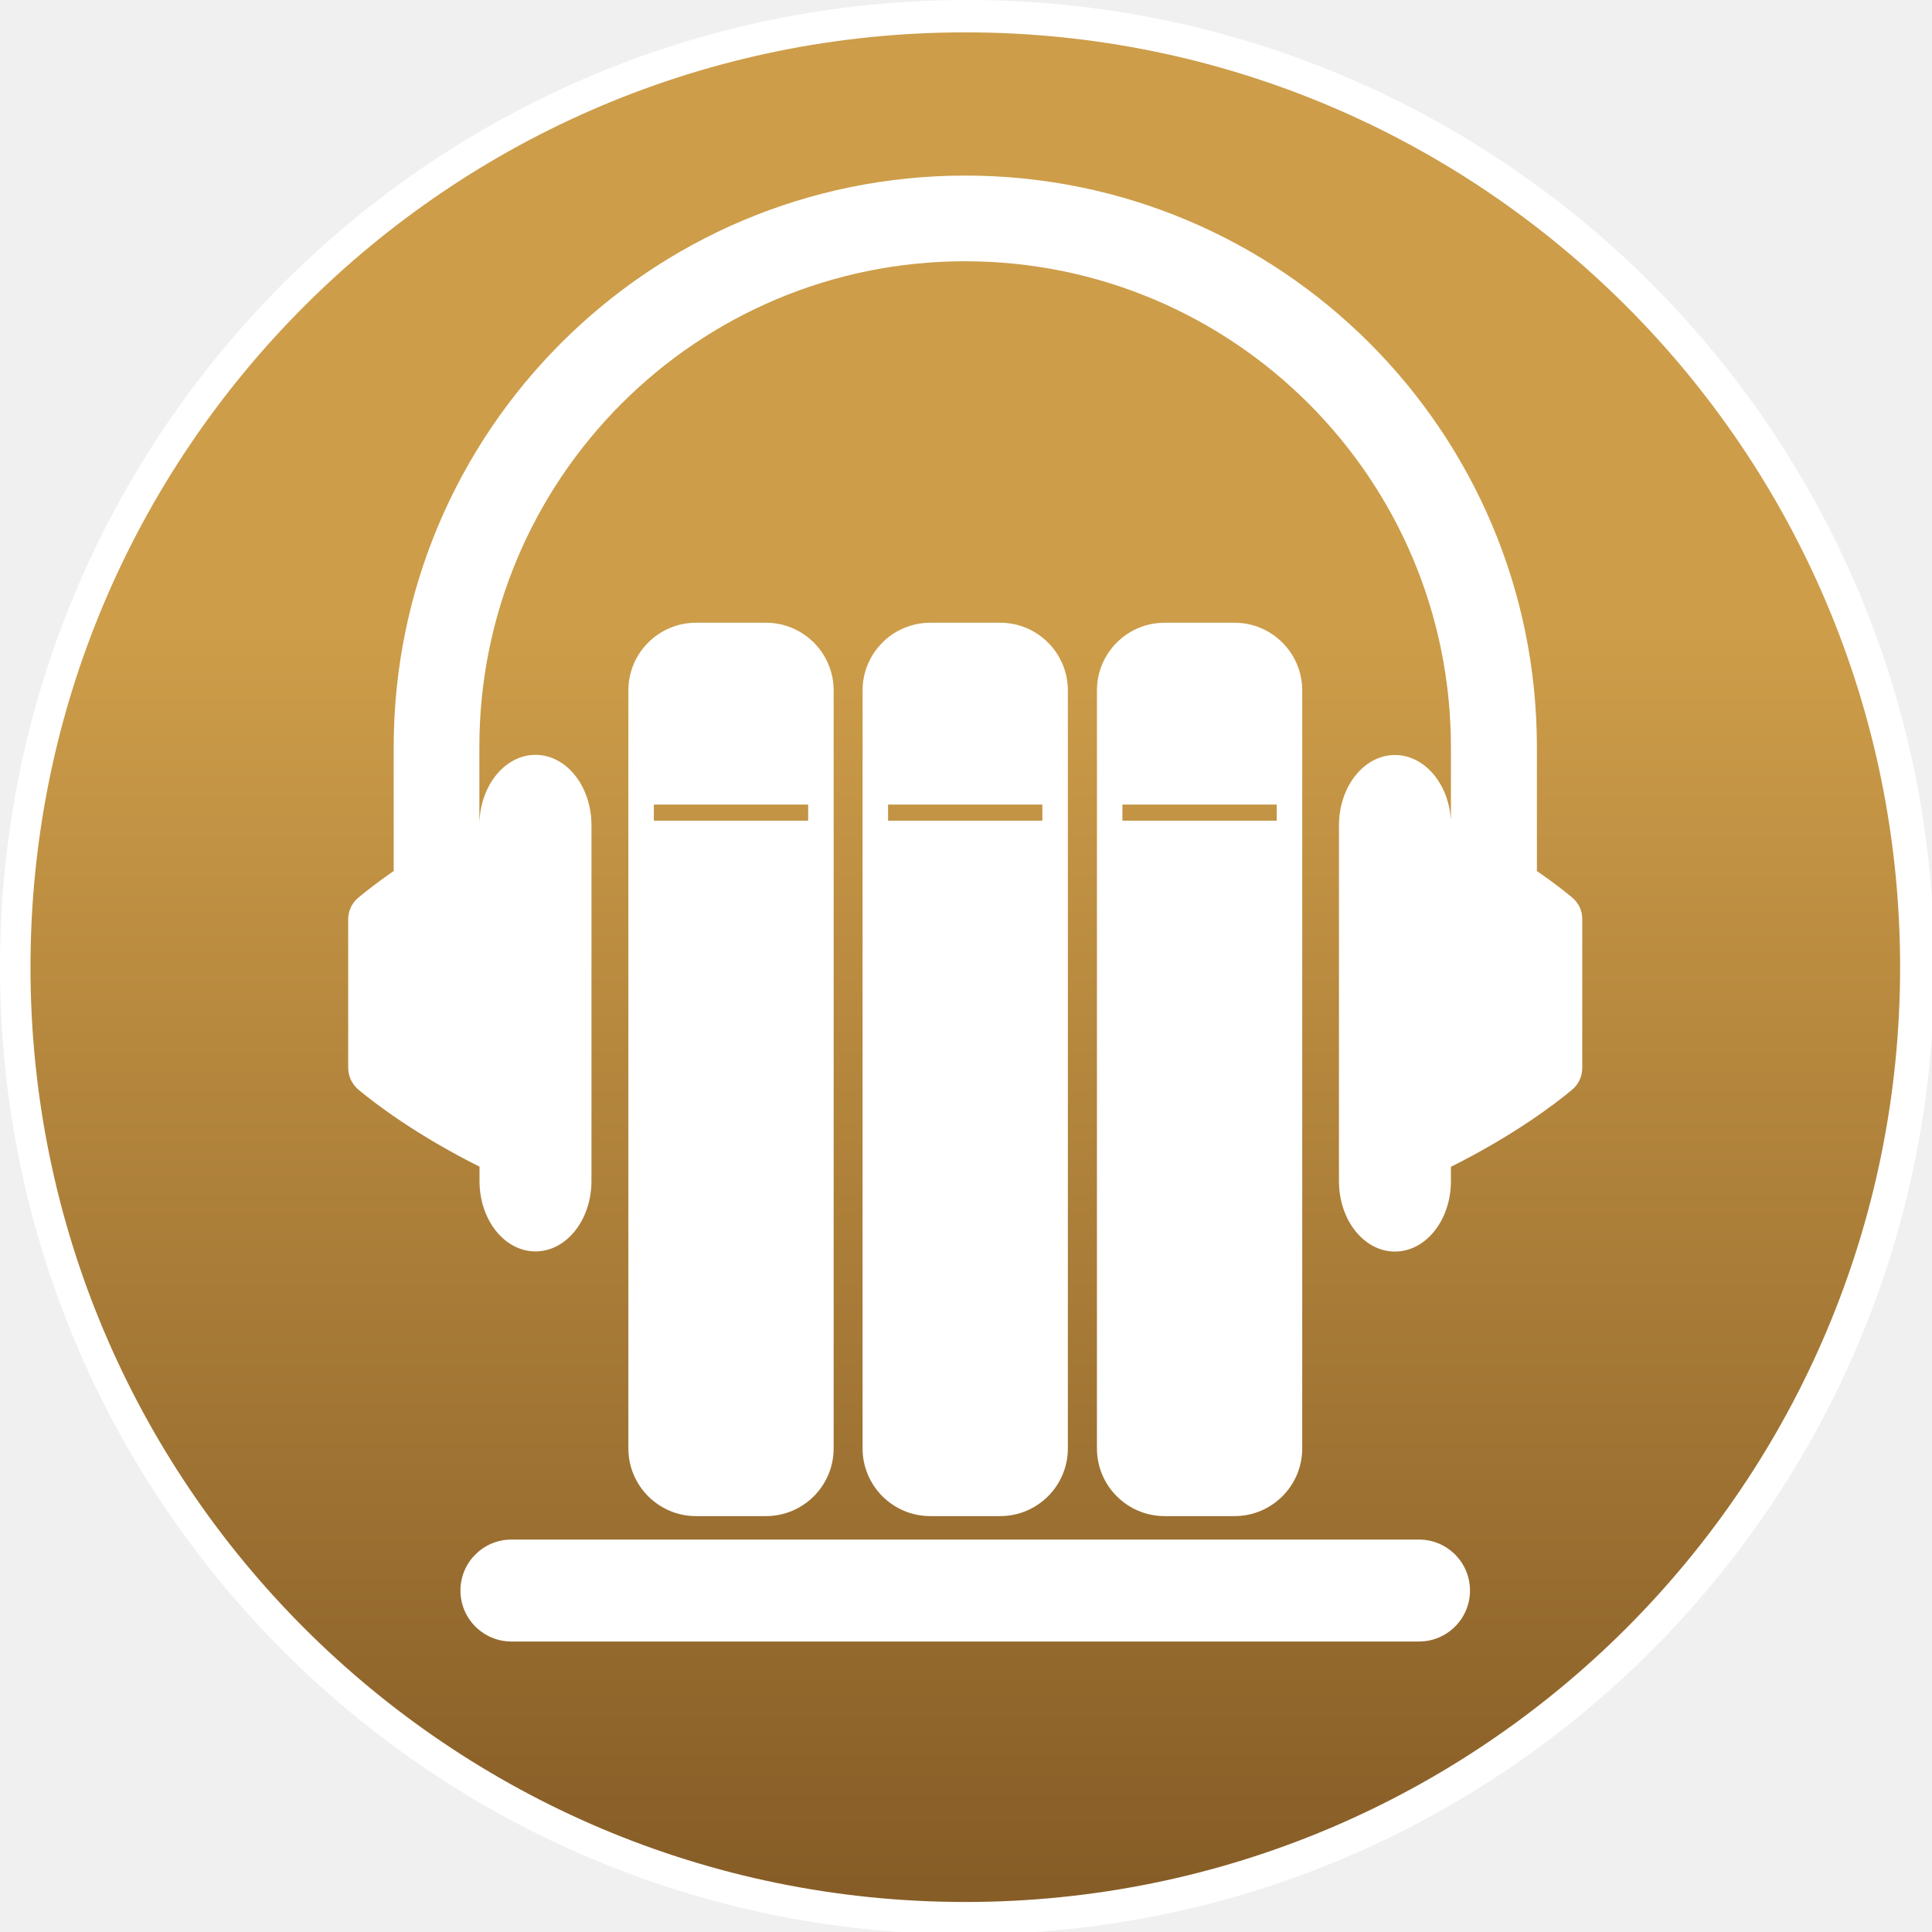
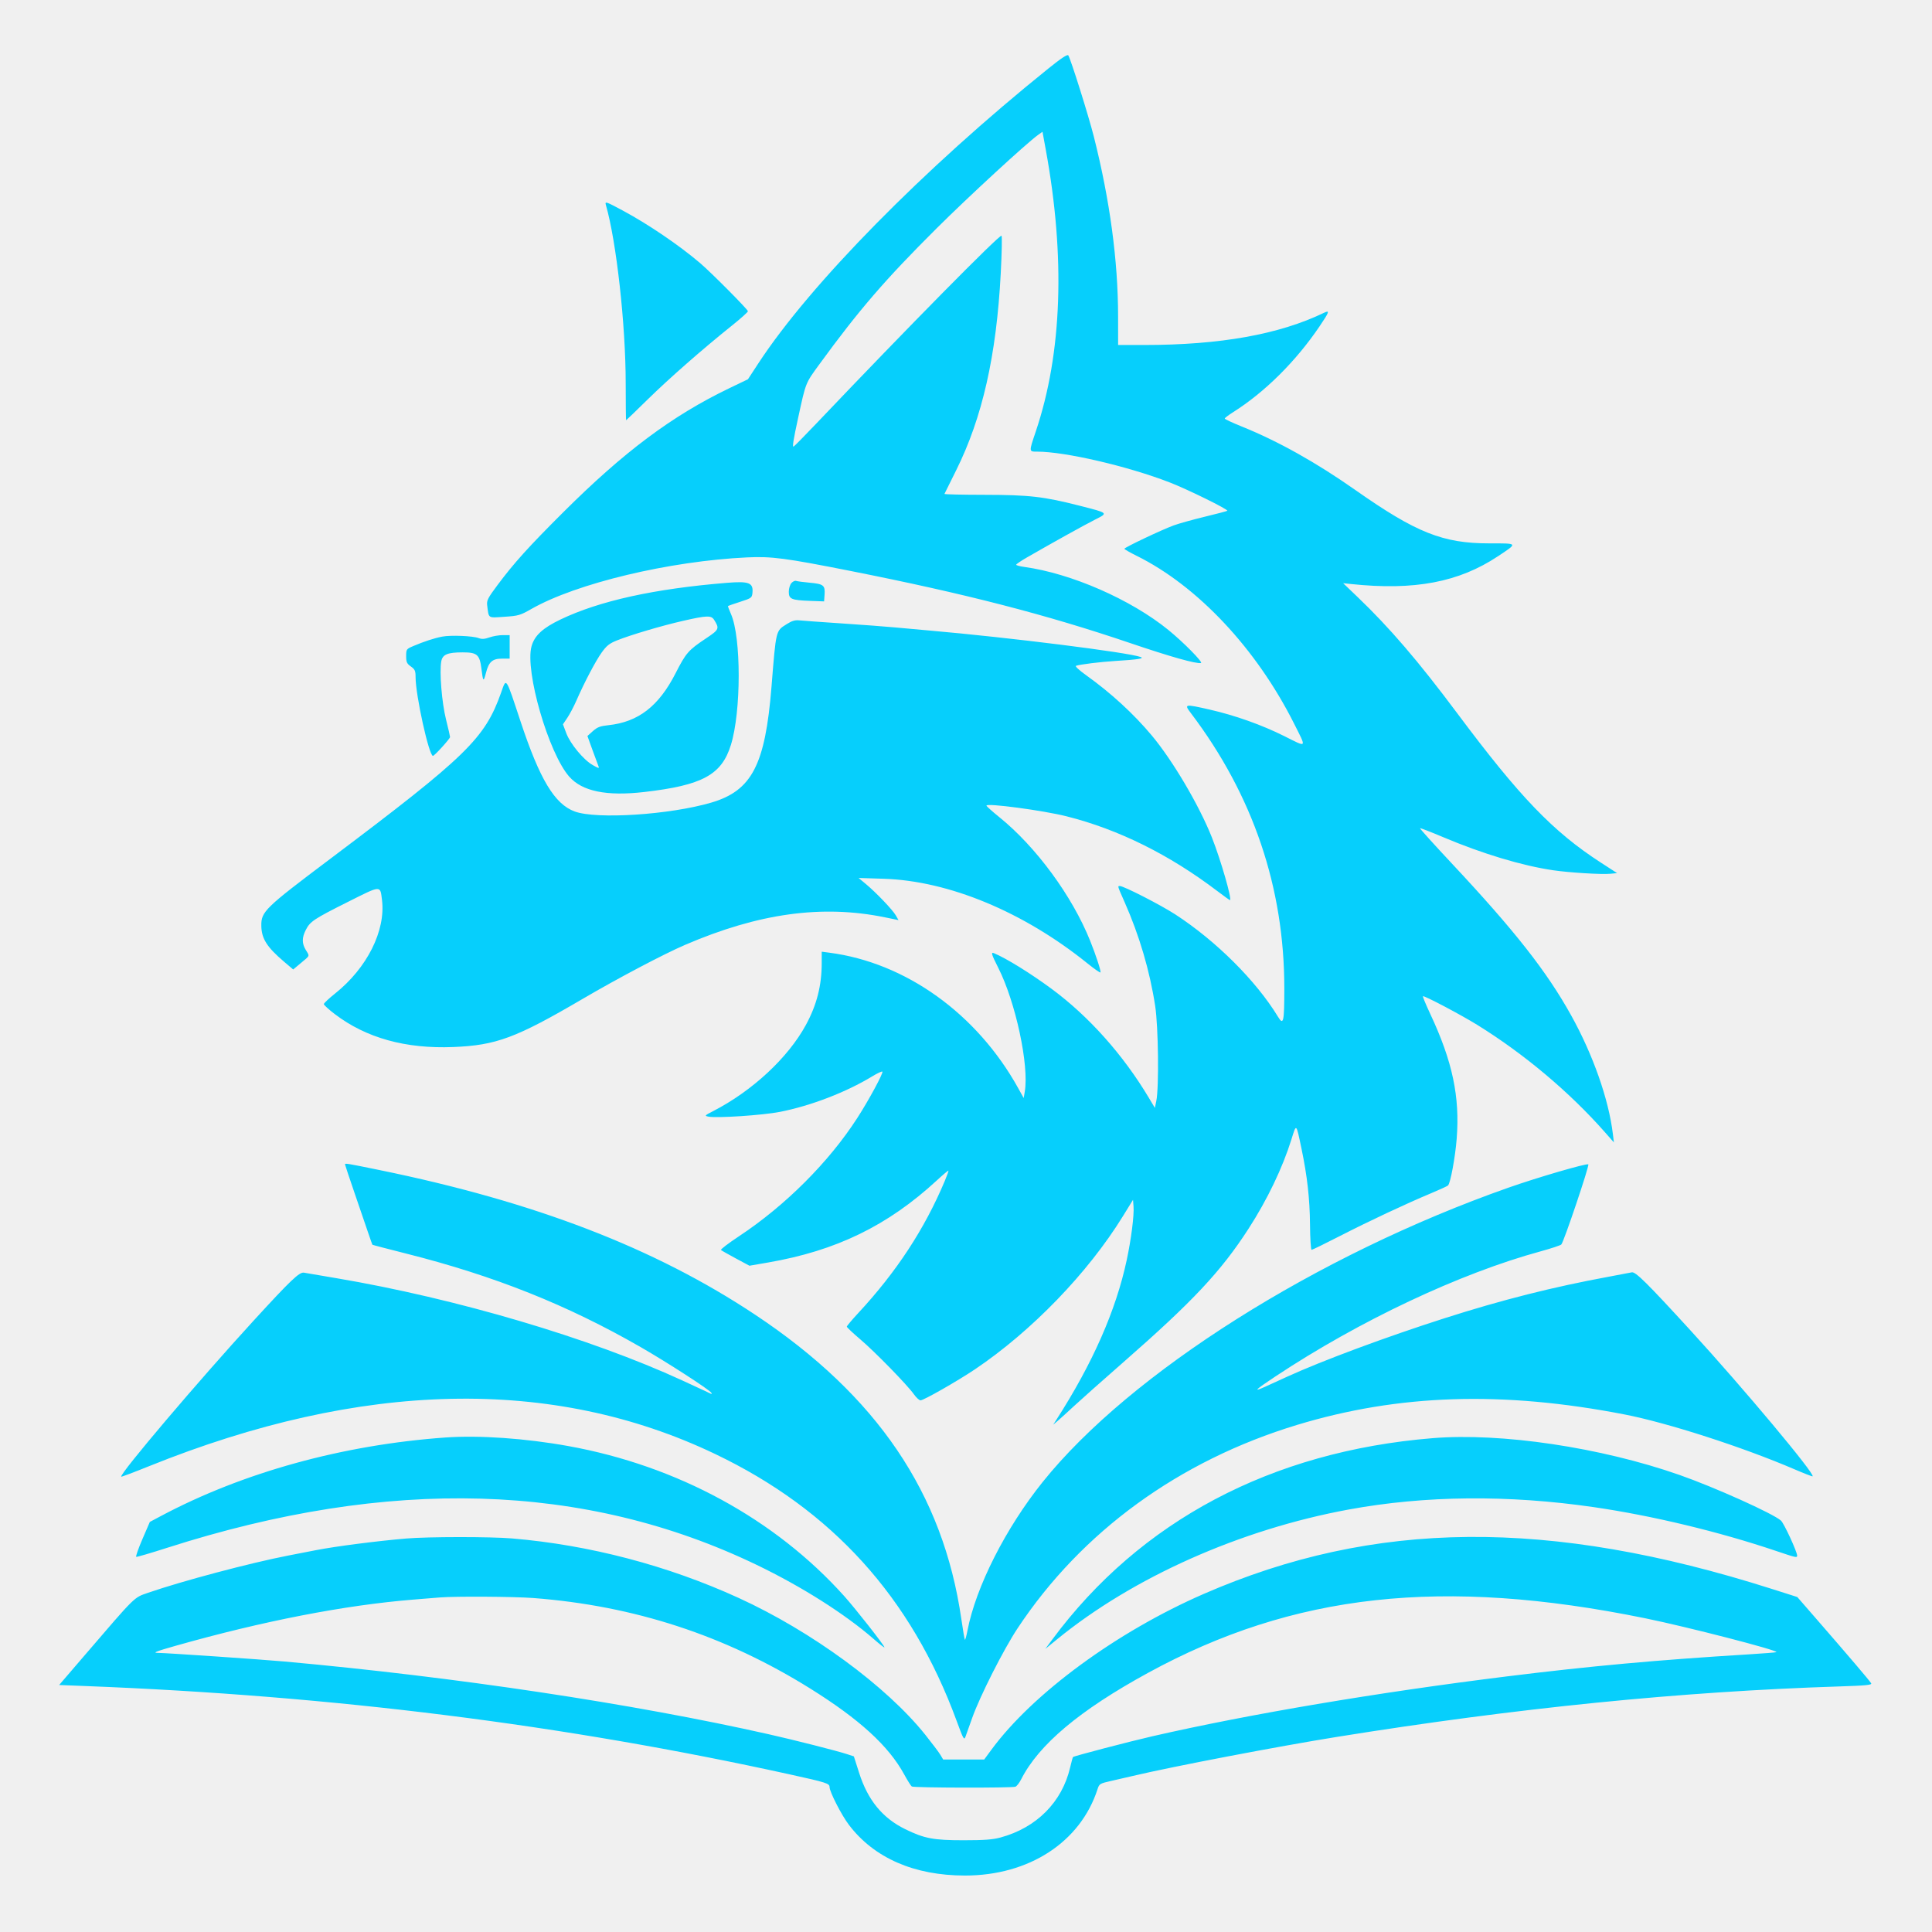
- <svg xmlns="http://www.w3.org/2000/svg" version="1.1" id="Layer_1" x="0px" y="0px" viewBox="0 0 1235.7 1235.4" style="enable-background:new 0 0 6702.7 1277.4;" xml:space="preserve">
-   <style type="text/css">
- 	.st0{fill:#FFFFFF;}
- 	.st1{fill:url(#SVGID_1_);}
- 	.st2{fill:#C9C9C9;}
- 	.st3{font-family:'GentiumBookBasic';}
- 	.st4{font-size:800px;}
- 	.st5{fill:#474747;}
- </style>
-   <g id="Layer_2_1_">
-     <g id="Layer_2-2">
-       <g id="Layer_4">
-         <g id="Layer_5">
-           <circle class="st0" cx="618.6" cy="618.6" r="618.6" />
-         </g>
-         <linearGradient id="SVGID_1_" gradientUnits="userSpaceOnUse" x1="617.37" y1="1257.3" x2="617.37" y2="61.44" gradientTransform="matrix(1 0 0 -1 0 1278)">
-           <stop offset="0.32" style="stop-color:#CD9D49" />
-           <stop offset="0.99" style="stop-color:#875D27" />
-         </linearGradient>
-         <circle class="st1" cx="617.4" cy="618.6" r="597.9" />
-       </g>
-       <path class="st0" d="M1005.6,574.1c-4.8-4-12.4-10-22.6-17v-79.2c0-201.9-163.7-365.6-365.6-365.6l0,0    c-201.9,0-365.6,163.7-365.6,365.6v79.2c-10.2,7-17.7,13-22.6,17c-4.1,3.4-6.5,8.5-6.5,13.9v94.9c0,5.4,2.4,10.5,6.5,14    c11.3,9.4,37.2,29.1,77.5,49.3v9.2c0,24.9,16,45,35.8,45l0,0c19.8,0,35.8-20.2,35.8-45V527.8c0-24.9-16-45-35.8-45l0,0    c-19,0-34.5,18.5-35.8,41.9h-0.1v-46.9c0-171.6,139.1-310.7,310.7-310.7l0,0C789,167.2,928,306.3,928,477.9v46.9H928    c-1.3-23.4-16.8-41.9-35.8-41.9l0,0c-19.8,0-35.8,20.2-35.8,45v227.6c0,24.9,16,45,35.8,45l0,0c19.8,0,35.8-20.2,35.8-45v-9.2    c40.3-20.2,66.2-39.9,77.5-49.3c4.2-3.5,6.5-8.6,6.5-14V588C1012.1,582.6,1009.7,577.5,1005.6,574.1z" />
-       <path class="st0" d="M489.9,969.7c23.9,0,43.3-19.4,43.3-43.3V441.6c0-23.9-19.4-43.3-43.3-43.3h-44.7    c-23.9,0-43.3,19.4-43.3,43.3v484.8c0,23.9,19.4,43.3,43.3,43.3L489.9,969.7z M418.2,514.6h98.7v10.3h-98.7V514.6z" />
-       <path class="st0" d="M639.7,969.7c23.9,0,43.3-19.4,43.3-43.3V441.6c0-23.9-19.4-43.3-43.3-43.3H595c-23.9,0-43.3,19.4-43.3,43.3    v484.8c0,23.9,19.4,43.3,43.3,43.3H639.7z M568,514.6h98.7v10.3H568V514.6z" />
-       <path class="st0" d="M789.6,969.7c23.9,0,43.3-19.4,43.3-43.3V441.6c0-23.9-19.4-43.3-43.3-43.3h-44.7    c-23.9,0-43.3,19.4-43.3,43.3v484.8c0,23.9,19.4,43.3,43.3,43.3L789.6,969.7z M717.9,514.6h98.7v10.3h-98.7V514.6z" />
-       <path class="st0" d="M327.1,984.7h580.5c18,0,32.6,14.6,32.6,32.6v0c0,18-14.6,32.6-32.6,32.6H327.1c-18,0-32.6-14.6-32.6-32.6v0    C294.5,999.3,309.1,984.7,327.1,984.7z" />
-     </g>
-   </g>
+ <svg xmlns="http://www.w3.org/2000/svg" viewBox="0 0 1232 1232" version="1.1">
+   <path d="M 668.472 43.735 C 588.824 107.837, 516.536 181.326, 483.606 231.673 L 476.952 241.845 465.226 247.479 C 428.657 265.049, 397.884 288.043, 358.885 326.938 C 337.052 348.713, 327.804 358.960, 317.315 373 C 311.050 381.386, 310.270 382.911, 310.663 386 C 311.758 394.601, 310.887 394.020, 321.618 393.315 C 330.570 392.727, 331.725 392.392, 338.856 388.324 C 367.569 371.945, 426.894 357.770, 476.500 355.435 C 492.012 354.704, 500.874 355.870, 542.500 364.113 C 615.355 378.540, 667.044 391.870, 720.585 410.037 C 746.525 418.839, 762.706 423.401, 765.820 422.791 C 767.423 422.477, 754.598 409.471, 745 401.677 C 721.074 382.248, 683.077 365.637, 653.144 361.520 C 650.315 361.131, 648 360.500, 648 360.119 C 648 359.738, 651.038 357.674, 654.750 355.532 C 670.552 346.417, 691.719 334.663, 698.291 331.353 C 706.811 327.063, 706.972 327.212, 688.818 322.577 C 665.482 316.619, 656.470 315.580, 627.752 315.538 C 613.591 315.517, 602.116 315.259, 602.252 314.965 C 602.389 314.671, 605.740 307.921, 609.700 299.965 C 626.436 266.340, 635.410 226.712, 638.158 174.296 C 638.829 161.507, 639.052 150.719, 638.655 150.321 C 637.571 149.237, 578.637 208.995, 520.625 270 C 513.042 277.975, 506.478 284.632, 506.040 284.793 C 505.166 285.114, 505.909 280.486, 509.055 266 C 513.864 243.864, 513.624 244.470, 522.265 232.618 C 547.866 197.501, 564.310 178.430, 597.393 145.488 C 617.383 125.583, 654.785 91.138, 661.939 86.043 L 664.776 84.023 666.840 95.262 C 679.449 163.922, 677.295 225.227, 660.524 275.057 C 656.071 288.287, 656.052 288, 661.381 288 C 679.170 288, 719.025 297.247, 745.741 307.572 C 757.252 312.021, 783.431 324.903, 782.616 325.717 C 782.381 325.952, 775.959 327.650, 768.344 329.489 C 760.730 331.329, 751.800 333.816, 748.500 335.017 C 740.983 337.753, 717 349.120, 717 349.947 C 717 350.285, 720.481 352.284, 724.735 354.389 C 763.678 373.658, 801.151 413.572, 825.182 461.379 C 833.265 477.459, 833.762 476.814, 818.993 469.422 C 804.666 462.250, 787.421 456.125, 771.196 452.444 C 755.336 448.847, 754.987 448.915, 759.404 454.750 C 799.063 507.138, 819.037 566.054, 818.985 630.494 C 818.968 651.819, 818.448 654.109, 814.937 648.339 C 801.002 625.438, 775.526 600.052, 749.500 583.131 C 740.211 577.092, 716.602 565, 714.100 565 C 712.573 565, 712.525 564.837, 717.113 575.205 C 726.568 596.574, 733.192 619.065, 736.639 641.500 C 738.660 654.657, 739.127 693.410, 737.367 701.997 L 736.446 706.495 732.565 699.997 C 716.207 672.607, 694.258 648.024, 670.552 630.544 C 657.049 620.587, 641.796 611.154, 633.793 607.810 C 631.775 606.966, 632.279 608.671, 636.533 617.065 C 647.639 638.983, 656.307 679.384, 653.486 696.084 L 652.788 700.213 649.307 693.933 C 622.963 646.400, 577.514 613.814, 528.750 607.493 L 524 606.877 523.992 614.189 C 523.978 628.564, 520.813 640.896, 513.868 653.646 C 502.472 674.565, 479.715 695.698, 454.754 708.543 C 449.299 711.350, 449.147 711.528, 451.754 712.053 C 457.069 713.122, 486.450 711.168, 497.379 709.018 C 517.053 705.148, 539.545 696.496, 556.143 686.413 C 559.429 684.417, 562.368 683.035, 562.675 683.341 C 563.452 684.118, 553.999 701.595, 546.634 712.997 C 528.457 741.140, 500.812 768.766, 471.261 788.322 C 464.529 792.776, 459.354 796.729, 459.761 797.106 C 460.167 797.482, 464.415 799.891, 469.201 802.459 L 477.902 807.128 489.739 805.085 C 533.270 797.572, 566.117 781.585, 597.500 752.636 C 601.350 749.085, 604.639 746.315, 604.808 746.481 C 604.978 746.647, 603.913 749.645, 602.442 753.142 C 589.583 783.713, 571.650 811.080, 547.273 837.333 C 543.273 841.641, 540 845.530, 540 845.975 C 540 846.420, 543.833 850.038, 548.518 854.015 C 557.915 861.993, 578.570 883.155, 582.802 889.141 C 584.286 891.240, 586.175 892.967, 587 892.978 C 588.959 893.005, 610.645 880.637, 621.776 873.144 C 657.876 848.843, 693.716 811.756, 716 775.641 L 722.500 765.106 722.831 769.303 C 723.278 774.972, 721.356 790.110, 718.484 803.547 C 711.612 835.696, 696.682 869.558, 673.534 905.500 L 671.601 908.500 674.543 906 C 676.160 904.625, 680.870 900.350, 685.008 896.500 C 689.146 892.650, 703.325 880.055, 716.516 868.511 C 760.636 829.900, 778.628 810.702, 796.198 783.489 C 808.135 765.001, 817.856 744.739, 823.540 726.500 C 826.737 716.240, 826.484 716.003, 829.943 732.500 C 833.591 749.903, 835.227 764.461, 835.364 780.746 C 835.439 789.681, 835.895 796.994, 836.378 796.996 C 836.861 796.998, 844.961 793.047, 854.378 788.215 C 872.886 778.718, 896.555 767.612, 912.500 760.942 C 918 758.642, 922.895 756.397, 923.377 755.953 C 924.899 754.553, 927.980 737.948, 928.900 726.186 C 931.001 699.338, 926.248 676.868, 912.066 646.603 C 909.258 640.610, 907.149 635.518, 907.380 635.287 C 908.020 634.647, 931.288 646.915, 942 653.541 C 971.874 672.020, 1000.926 696.443, 1023.431 722 L 1029.154 728.500 1028.486 723 C 1025.795 700.862, 1015.796 672.473, 1001.869 647.429 C 986.316 619.461, 965.984 593.566, 926.171 551.017 C 914.601 538.651, 905.306 528.361, 905.517 528.150 C 905.728 527.939, 912.335 530.486, 920.200 533.810 C 945.401 544.459, 970.606 552.042, 990.500 554.960 C 1000.776 556.467, 1021.240 557.721, 1026.844 557.186 L 1031.189 556.772 1020.844 550.074 C 990.306 530.299, 969.171 508.321, 929.226 454.797 C 904.530 421.706, 886.180 400.303, 865.697 380.697 L 856.500 371.894 861.500 372.421 C 901.888 376.680, 930.278 371.311, 955.256 354.691 C 968.051 346.178, 968.270 346.500, 949.665 346.500 C 920.152 346.500, 903.075 339.707, 864.500 312.621 C 839.149 294.820, 815.073 281.357, 791.750 271.939 C 785.837 269.552, 781 267.286, 781 266.904 C 781 266.521, 783.362 264.718, 786.250 262.896 C 806.511 250.112, 826.255 230.528, 841.382 208.211 C 847.740 198.831, 848.144 197.601, 844.250 199.481 C 815.737 213.244, 778.119 219.984, 729.750 219.996 L 713 220 712.988 201.750 C 712.965 166.283, 707.764 127.707, 697.543 87.198 C 694.185 73.887, 682.816 37.715, 681.231 35.300 C 680.688 34.472, 676.730 37.088, 668.472 43.735 M 386.371 130.750 C 393.064 153.904, 398.987 207.155, 398.995 244.250 C 398.998 257.313, 399.113 267.995, 399.250 267.988 C 399.387 267.982, 405.575 262.017, 413 254.733 C 426.684 241.308, 448.142 222.492, 466.689 207.652 C 472.294 203.169, 476.906 199.040, 476.939 198.477 C 477.002 197.426, 453.666 173.919, 446.500 167.812 C 432.991 156.302, 413.332 142.954, 396.910 134.145 C 386.278 128.441, 385.645 128.237, 386.371 130.750 M 504.687 371.793 C 503.745 372.834, 503 375.289, 503 377.353 C 503 382.030, 504.620 382.723, 516.602 383.169 L 525.500 383.500 525.811 379.176 C 526.236 373.265, 525.145 372.380, 516.456 371.592 C 512.317 371.217, 508.355 370.690, 507.652 370.420 C 506.949 370.150, 505.615 370.768, 504.687 371.793 M 463.500 371.662 C 417.296 375.424, 382.311 383.133, 357.434 395.035 C 346.023 400.494, 340.802 405.337, 338.935 412.193 C 334.650 427.931, 349.805 480.273, 362.981 495.241 C 371.234 504.618, 386.768 507.812, 410.720 505.059 C 447.868 500.789, 460.160 494.123, 466.076 475.042 C 472.689 453.716, 472.714 406.445, 466.121 391.540 C 464.941 388.873, 464.094 386.577, 464.238 386.437 C 464.382 386.297, 467.875 385.095, 472 383.767 C 479.156 381.461, 479.515 381.200, 479.820 378.082 C 480.456 371.598, 477.683 370.507, 463.500 371.662 M 435.491 395.918 C 421.877 399.028, 402.131 404.878, 393.385 408.393 C 388.579 410.325, 386.796 411.743, 383.662 416.129 C 379.746 421.607, 372.546 435.319, 367.450 447 C 365.891 450.575, 363.348 455.386, 361.799 457.692 L 358.984 461.883 361.083 467.491 C 363.654 474.363, 372.184 484.641, 378.028 487.908 C 381.949 490.100, 382.266 490.145, 381.561 488.408 C 381.134 487.359, 379.392 482.639, 377.688 477.919 L 374.590 469.338 378.045 466.233 C 380.873 463.691, 382.680 463.001, 388 462.437 C 407.040 460.416, 420.071 450.342, 430.781 429.366 C 437.459 416.287, 438.937 414.595, 450.292 407.031 C 458.619 401.484, 458.897 400.839, 455.373 395.250 C 453.533 392.333, 450.782 392.425, 435.491 395.918 M 501.609 398.033 C 494.646 402.449, 494.912 401.347, 491.965 438 C 487.955 487.858, 479.426 504.228, 453.500 511.824 C 427.058 519.570, 380.500 522.596, 366.500 517.476 C 353.680 512.789, 344.204 497.035, 331.932 460.006 C 322.313 430.984, 322.979 431.971, 319.551 441.645 C 309.158 470.978, 297.681 482.143, 210.500 547.733 C 168.731 579.157, 166.511 581.316, 166.642 590.389 C 166.760 598.551, 170.224 603.999, 181.246 613.357 L 186.966 618.214 191.983 614.014 C 197.814 609.132, 197.528 609.914, 195.004 605.774 C 192.479 601.634, 192.470 597.959, 194.972 593.055 C 197.758 587.594, 200.046 586.067, 221.744 575.183 C 243.297 564.372, 242.410 564.427, 243.585 573.834 C 246.036 593.452, 234.089 617.287, 213.636 633.583 C 209.711 636.710, 206.500 639.734, 206.500 640.303 C 206.500 640.873, 209.650 643.741, 213.500 646.677 C 233.428 661.873, 258.637 668.884, 289 667.674 C 316.396 666.582, 329.041 661.880, 371.500 637 C 394.167 623.718, 423.360 608.325, 437 602.463 C 483.829 582.339, 524.260 576.773, 564.227 584.947 L 572.955 586.732 571.227 583.700 C 569.232 580.197, 558.568 569.048, 552 563.598 L 547.500 559.864 563.500 560.368 C 605.028 561.674, 652.733 581.492, 693.500 614.373 C 697.900 617.922, 701.621 620.501, 701.770 620.104 C 702.134 619.129, 698.878 609.162, 695.202 600 C 683.698 571.331, 660.650 539.966, 637.150 521 C 632.720 517.425, 629.074 514.150, 629.048 513.722 C 628.939 511.948, 665.180 516.788, 680.078 520.538 C 713.177 528.867, 745.615 544.939, 776.191 568.159 C 780.421 571.372, 784.079 574, 784.319 574 C 785.861 574, 778.468 548.330, 772.815 534.056 C 764.718 513.612, 747.883 485.055, 734.463 469 C 722.934 455.207, 708.410 441.873, 692.653 430.617 C 688.118 427.378, 685.375 424.822, 686.153 424.562 C 688.859 423.658, 701.740 422.070, 711 421.498 C 725.549 420.600, 729.926 419.929, 727.426 418.981 C 719.678 416.043, 643.418 406.480, 592.500 402.062 C 585.900 401.490, 576 400.594, 570.500 400.073 C 565 399.551, 549.925 398.421, 537 397.561 C 524.075 396.702, 511.829 395.819, 509.788 395.599 C 506.974 395.297, 504.994 395.886, 501.609 398.033 M 282 405.955 C 277.010 406.899, 270.221 409.119, 263.454 412.020 C 259.132 413.873, 259 414.061, 259 418.396 C 259 422.219, 259.433 423.172, 262 425 C 264.600 426.851, 265.001 427.760, 265.005 431.818 C 265.018 443.343, 273.551 482, 276.082 482 C 277.057 482, 287 471.056, 287 469.983 C 287 469.512, 285.840 464.486, 284.423 458.814 C 281.738 448.072, 280.136 428.421, 281.396 421.701 C 282.217 417.324, 285.385 416, 295.038 416 C 304.237 416, 305.874 417.417, 306.981 426.344 C 308.036 434.856, 308.331 435.136, 309.876 429.105 C 311.681 422.066, 313.986 420, 320.039 420 L 325 420 325 412.500 L 325 405 320.626 405 C 318.220 405, 314.383 405.659, 312.099 406.465 C 309.011 407.555, 307.252 407.666, 305.236 406.900 C 301.522 405.488, 287.487 404.917, 282 405.955 M 220 742.501 C 220 742.776, 222.741 750.989, 226.091 760.751 C 229.441 770.513, 233.330 781.875, 234.733 786 C 236.136 790.125, 237.367 793.610, 237.469 793.744 C 237.571 793.878, 247.295 796.422, 259.077 799.397 C 315.340 813.604, 361.723 832.106, 408.500 859.003 C 425.375 868.706, 452.345 886.131, 453.580 888.129 C 453.981 888.778, 453.902 889.089, 453.405 888.820 C 452.497 888.330, 448.951 886.679, 435 880.251 C 376.527 853.309, 290.907 828.001, 214.500 815.074 C 204.600 813.399, 195.306 811.817, 193.847 811.559 C 190.930 811.042, 185.527 816.184, 161.862 842 C 126.759 880.294, 75.900 940.233, 77.312 941.645 C 77.496 941.829, 85.489 938.817, 95.073 934.952 C 230.553 880.313, 352.402 877.679, 455.964 927.151 C 530.569 962.790, 581.094 1018.601, 610.006 1097.306 C 614.400 1109.267, 614.778 1109.928, 615.729 1107.306 C 616.289 1105.763, 618.186 1100.450, 619.944 1095.500 C 624.886 1081.588, 639.961 1051.820, 648.898 1038.326 C 689.728 976.676, 751.908 931.434, 827.153 908.626 C 891.906 888.999, 958.096 886.877, 1035.790 901.938 C 1063.313 907.273, 1111.257 922.736, 1144.279 936.928 C 1150.451 939.580, 1155.665 941.604, 1155.866 941.426 C 1157.527 939.954, 1111.808 885.317, 1078.108 848.500 C 1050.214 818.026, 1042.920 810.811, 1040.552 811.348 C 1039.423 811.605, 1033.100 812.806, 1026.500 814.019 C 990.433 820.646, 957.837 828.879, 921 840.665 C 883.969 852.513, 843.070 867.710, 820.750 877.914 C 817.038 879.611, 811.054 882.340, 807.454 883.979 C 798.591 888.012, 799.886 886.635, 813.357 877.702 C 866.913 842.185, 930.890 812.013, 982.500 797.933 C 989.100 796.132, 995.005 794.173, 995.623 793.579 C 997.163 792.098, 1013.620 743.286, 1012.841 742.508 C 1011.970 741.636, 980.643 750.761, 962 757.317 C 839.661 800.335, 720.638 875.536, 664.903 945.027 C 641.279 974.482, 622.275 1012.022, 616.936 1039.781 C 616.271 1043.235, 615.536 1045.869, 615.301 1045.634 C 615.066 1045.399, 614.036 1039.423, 613.013 1032.353 C 601.407 952.189, 559.232 889.970, 481.500 838.336 C 417.374 795.741, 341.017 766.361, 241.665 746.054 C 221.088 741.848, 220 741.670, 220 742.501 M 284 916.670 C 218.598 921.332, 154.845 938.939, 102.525 966.787 L 95.549 970.500 90.798 981.500 C 88.184 987.550, 86.419 992.628, 86.875 992.784 C 87.332 992.940, 96.209 990.340, 106.603 987.006 C 248.183 941.585, 373.093 945.210, 482.563 997.917 C 511.331 1011.768, 538.911 1029.250, 557.250 1045.259 C 560.962 1048.500, 564 1050.853, 564 1050.488 C 564 1049.339, 545.562 1025.847, 538.375 1017.839 C 494.196 968.608, 431.903 934.713, 362.500 922.141 C 335.197 917.196, 305.581 915.132, 284 916.670 M 913.500 917.093 C 810.823 925.488, 727.118 969.810, 671.016 1045.487 L 666.578 1051.474 674.039 1045.380 C 722.584 1005.735, 790.984 975.294, 860.075 962.586 C 908.704 953.642, 961.807 953.136, 1016.500 961.096 C 1053.625 966.499, 1096.176 976.727, 1132.453 988.967 C 1145.480 993.362, 1146 993.478, 1146 991.991 C 1146 989.493, 1137.590 971.306, 1135.656 969.622 C 1130.408 965.051, 1093.284 948.359, 1071 940.551 C 1020.778 922.954, 957.352 913.507, 913.500 917.093 M 259 981.082 C 240.368 982.664, 213.972 986.072, 201.500 988.506 C 197.650 989.257, 189.633 990.816, 183.685 991.970 C 159.452 996.670, 115.868 1008.252, 94.408 1015.694 C 85.228 1018.877, 86.909 1017.220, 54.033 1055.500 L 37.715 1074.500 55.108 1075.179 C 212.513 1081.325, 359.468 1099.772, 503.500 1131.465 C 526.993 1136.634, 529 1137.273, 529 1139.581 C 529 1142.607, 536.610 1157.466, 541.356 1163.705 C 557.427 1184.837, 582.991 1195.995, 615.343 1195.999 C 656.221 1196.003, 688.957 1174.679, 699.881 1140.928 C 700.995 1137.487, 701.319 1137.293, 708.769 1135.616 C 713.021 1134.659, 719.200 1133.236, 722.500 1132.454 C 747.748 1126.471, 815.182 1113.583, 853 1107.513 C 967.677 1089.108, 1071.432 1078.692, 1172.724 1075.415 C 1190.252 1074.848, 1193.814 1074.490, 1193.181 1073.360 C 1192.368 1071.906, 1178.467 1055.586, 1158.330 1032.444 L 1146.100 1018.389 1129.800 1013.204 C 987.688 968.004, 876.341 969.002, 767.500 1016.453 C 712.113 1040.600, 658.592 1079.882, 632.211 1115.750 L 627.614 1122 614.523 1122 L 601.431 1122 599.731 1119.122 C 598.796 1117.539, 594.457 1111.766, 590.087 1106.292 C 565.343 1075.292, 517.556 1040.248, 471 1018.961 C 425.816 998.301, 375.854 985.187, 326.500 981.031 C 312.672 979.867, 272.958 979.896, 259 981.082 M 280.500 1018.661 C 278.300 1018.839, 270.650 1019.461, 263.500 1020.043 C 219.716 1023.603, 167.811 1033.689, 112.095 1049.464 C 99.576 1053.008, 97.080 1053.993, 100.583 1054.008 C 105.787 1054.030, 166.613 1058.174, 181.500 1059.522 C 290.600 1069.397, 403.231 1086.316, 490.141 1105.884 C 506.404 1109.545, 533.700 1116.473, 540 1118.538 L 544.500 1120.012 547.831 1130.477 C 553.381 1147.911, 562.743 1159.344, 577.295 1166.458 C 589.431 1172.390, 595.286 1173.498, 614.500 1173.498 C 627.595 1173.498, 632.993 1173.094, 638 1171.739 C 660.958 1165.525, 677.256 1149.148, 682.392 1127.133 C 683.205 1123.648, 684.043 1120.624, 684.254 1120.413 C 684.892 1119.775, 720.562 1110.451, 735 1107.148 C 796.750 1093.021, 878.446 1079.230, 961 1068.998 C 1014.078 1062.419, 1056.618 1058.541, 1114.971 1054.963 C 1124.580 1054.374, 1132.601 1053.733, 1132.795 1053.538 C 1133.952 1052.381, 1076.067 1037.444, 1049.105 1031.942 C 919.915 1005.580, 824.861 1016.028, 732 1066.798 C 688.504 1090.578, 662.469 1112.429, 651.183 1134.627 C 650.029 1136.896, 648.381 1139.023, 647.521 1139.354 C 645.296 1140.207, 582.719 1140.075, 581.444 1139.213 C 580.863 1138.821, 578.689 1135.382, 576.614 1131.570 C 566.705 1113.374, 548.047 1096.313, 516.645 1076.736 C 462.295 1042.851, 404.470 1023.955, 340.050 1019.029 C 327.838 1018.095, 290.331 1017.863, 280.500 1018.661" stroke="none" fill="#06cffc" fill-rule="evenodd" />
</svg>
